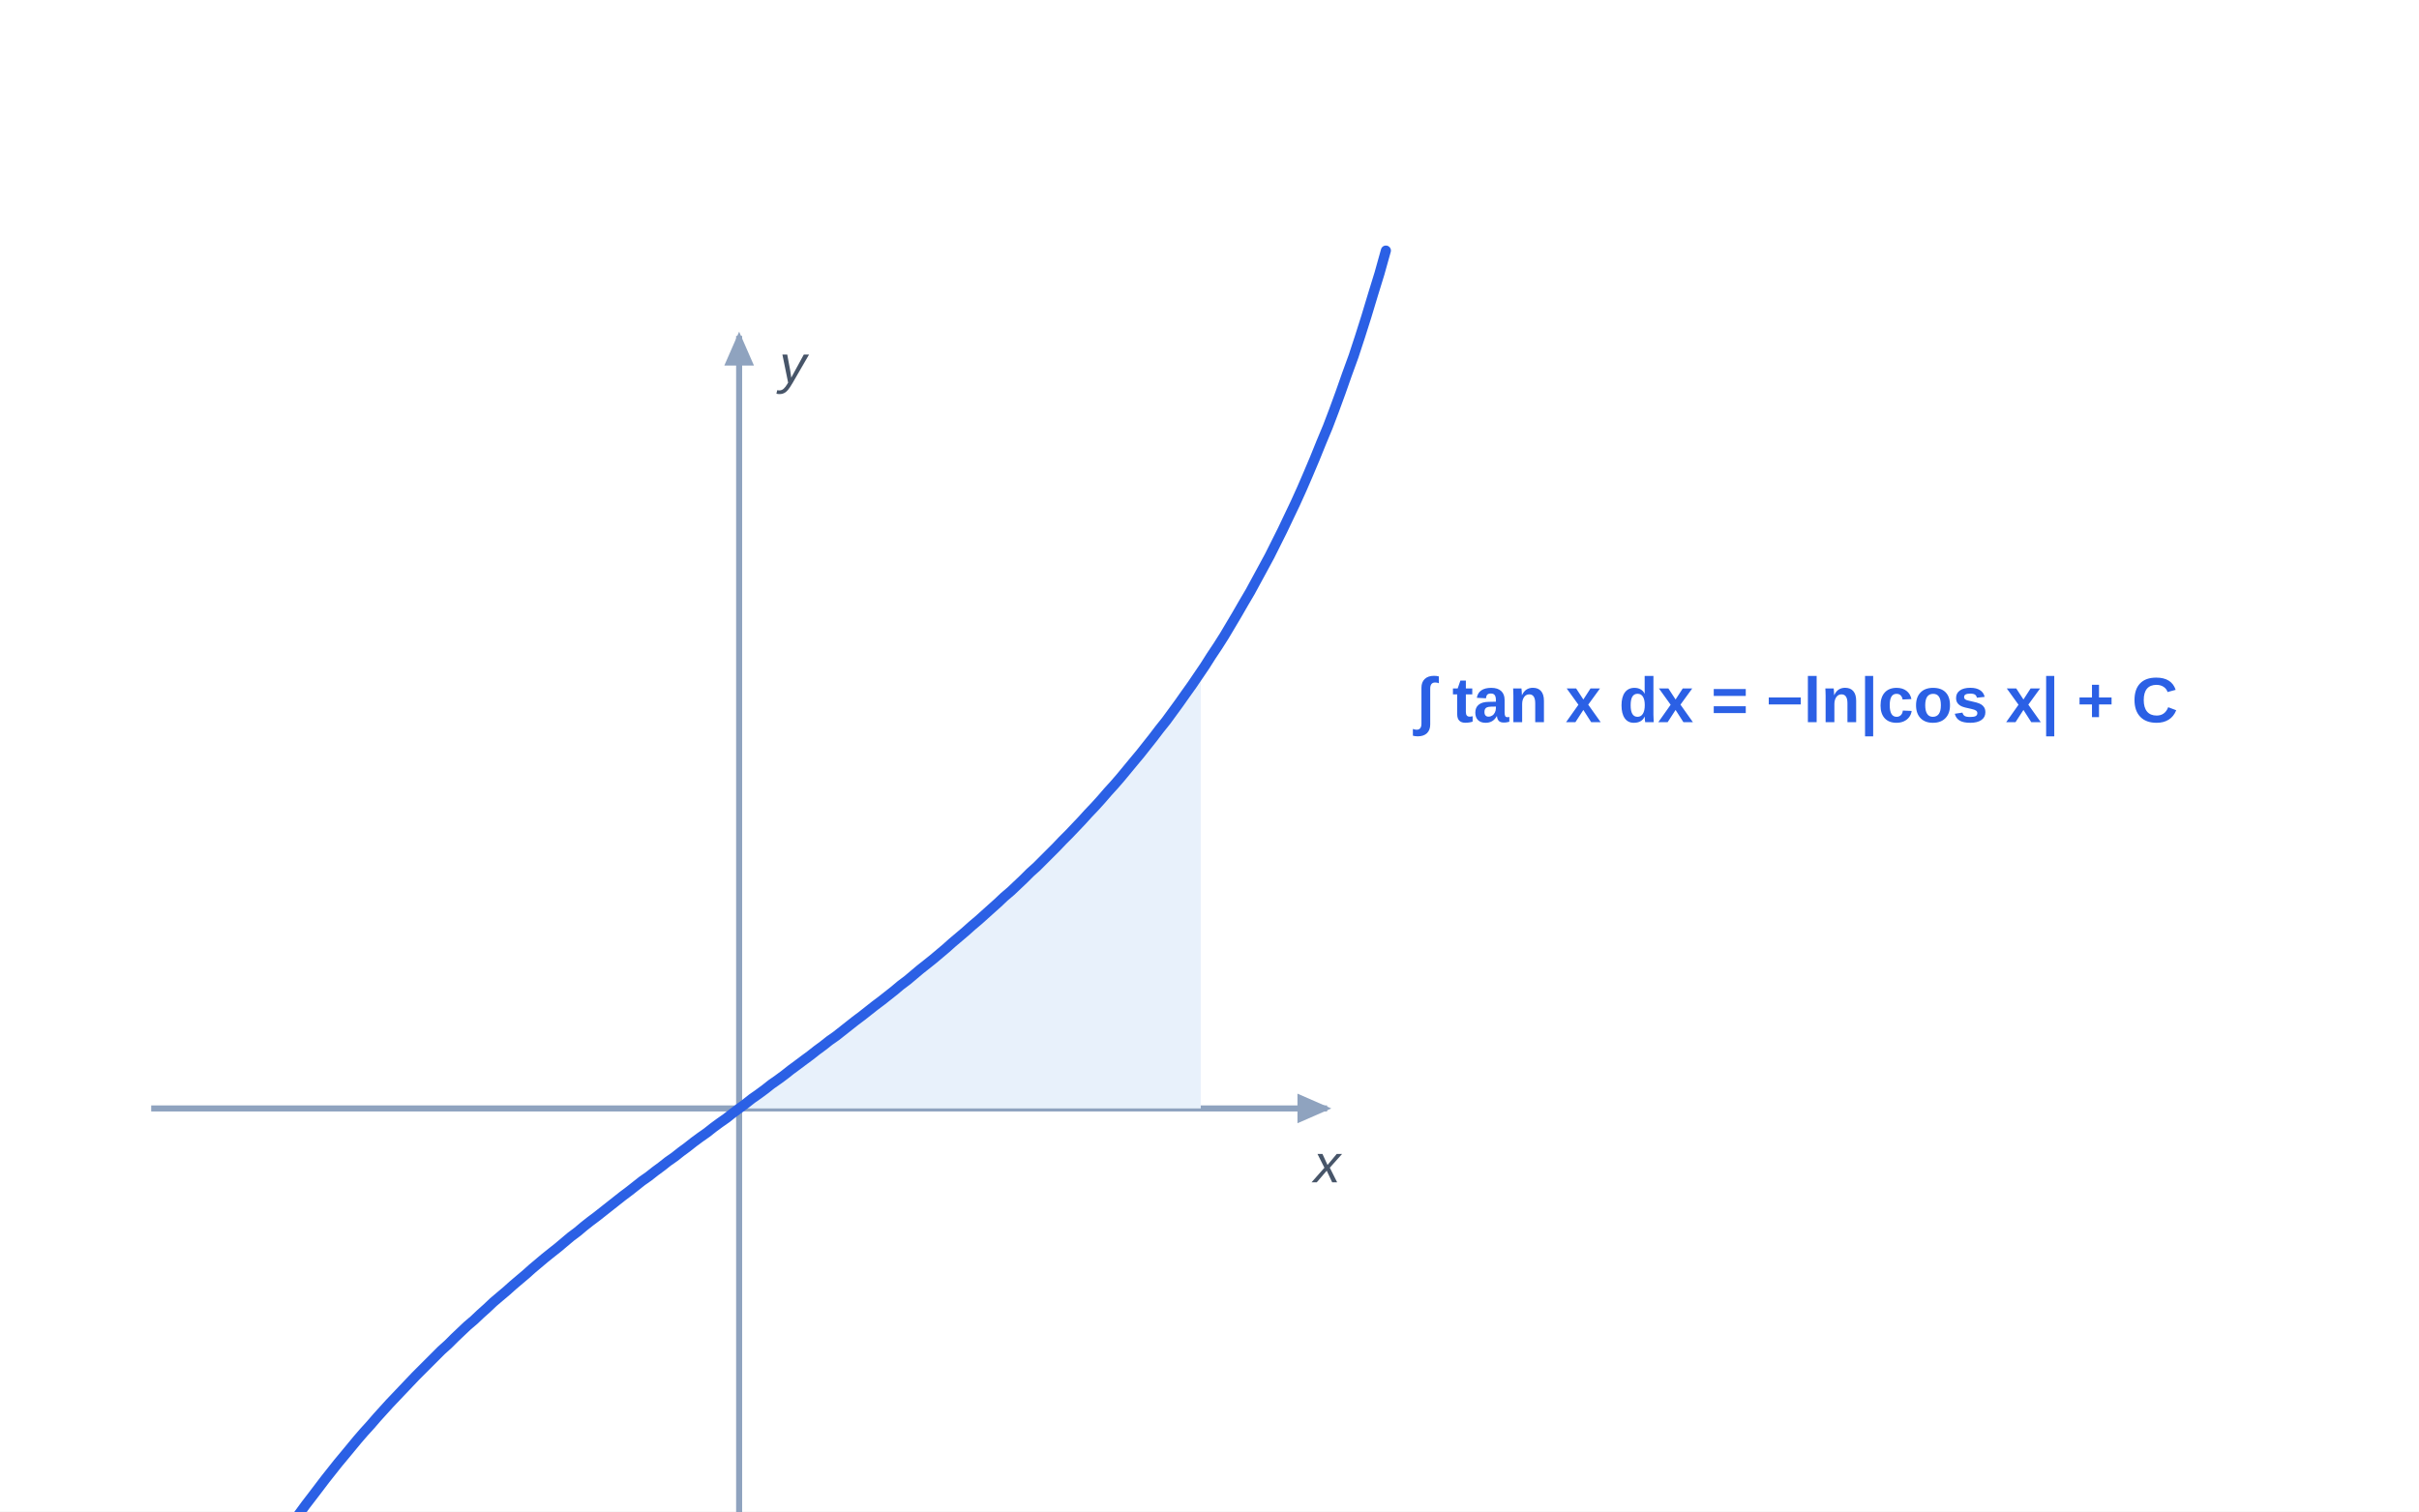
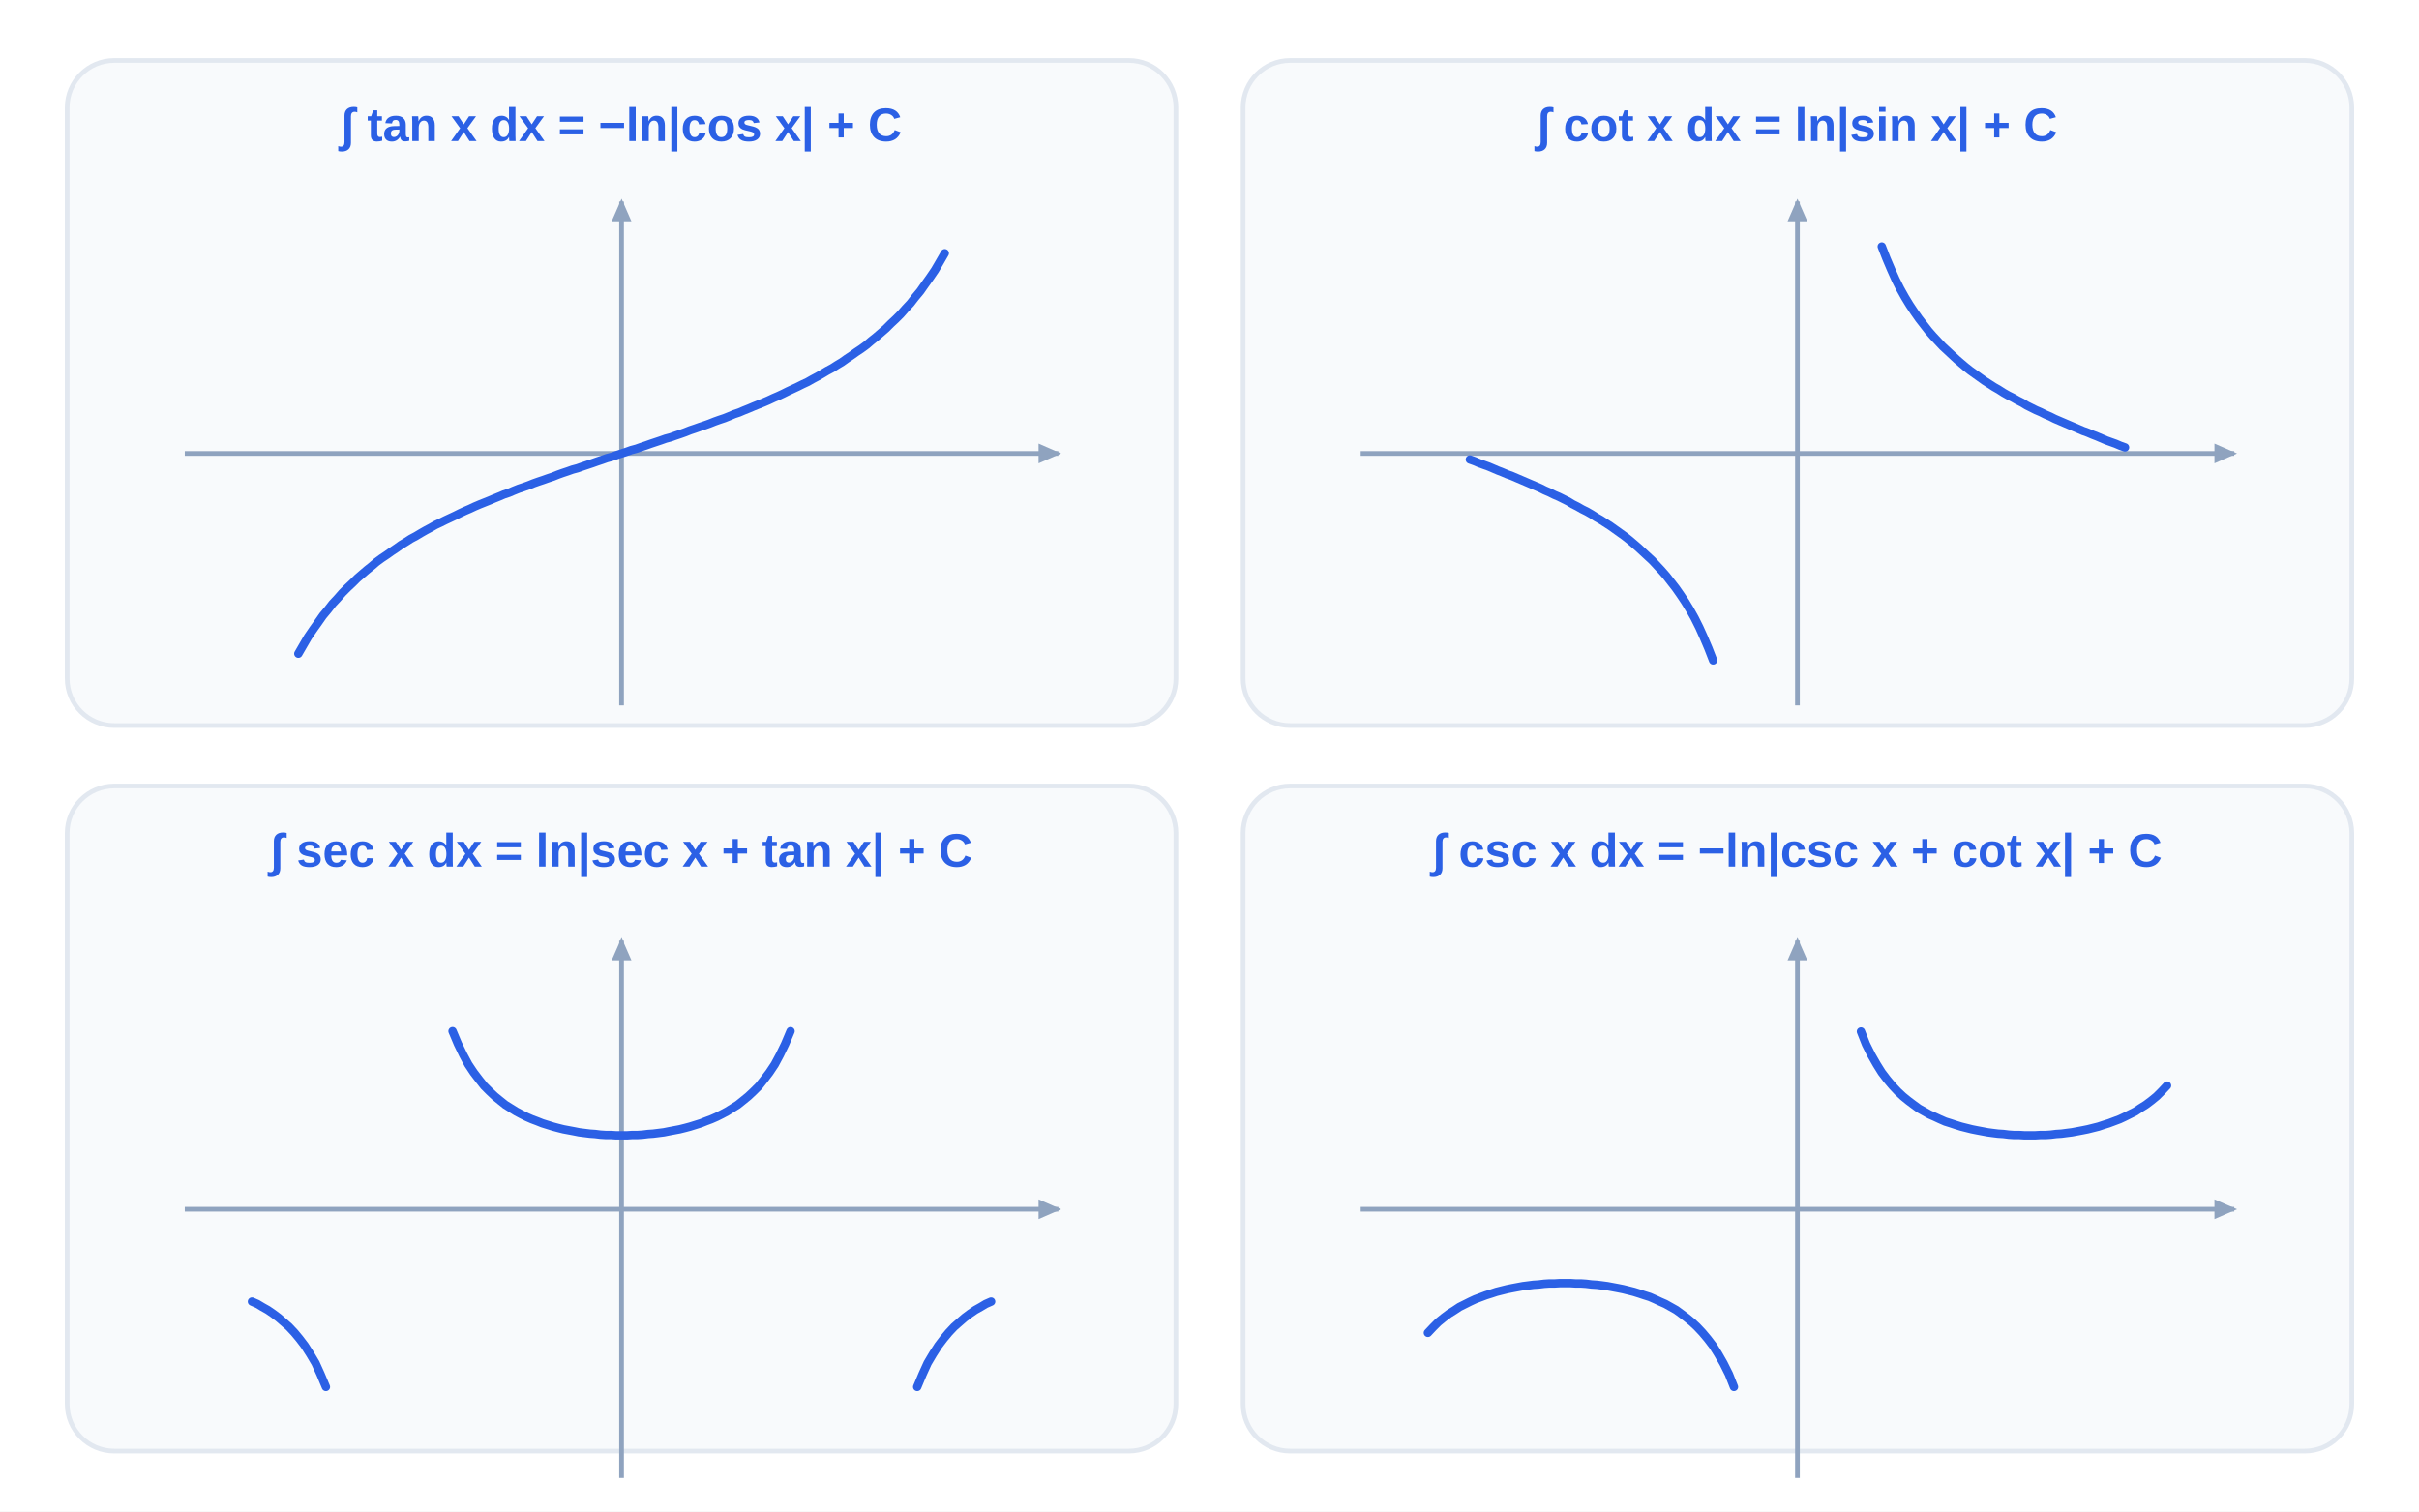
<svg xmlns="http://www.w3.org/2000/svg" viewBox="0 0 720 450">
  <rect width="720" height="450" fill="#FFFFFF" />
  <defs>
-     <marker id="ax" viewBox="0 0 10 10" refX="8" refY="5" markerWidth="7" markerHeight="7" orient="auto">
+     <marker id="ax" viewBox="0 0 10 10" refX="8" refY="5" markerWidth="6" markerHeight="6" orient="auto">
      <path d="M1 1.5L9 5L1 8.5z" fill="#8FA3BF" />
    </marker>
-     <marker id="arr" viewBox="0 0 10 10" refX="8" refY="5" markerWidth="6.5" markerHeight="6.5" orient="auto">
-       <path d="M1 1.5L9 5L1 8.5z" fill="#2B60E5" />
-     </marker>
  </defs>
-   <line x1="45" y1="330" x2="395" y2="330" stroke="#8FA3BF" stroke-width="1.8" marker-end="url(#ax)" />
-   <line x1="220" y1="560" x2="220" y2="100" stroke="#8FA3BF" stroke-width="1.8" marker-end="url(#ax)" />
-   <text x="391" y="352" font-family="Arial,sans-serif" font-size="16" font-style="italic" fill="#475569">x</text>
-   <text x="232" y="114" font-family="Arial,sans-serif" font-size="16" font-style="italic" fill="#475569">y</text>
-   <path d="M 220 330 L 220.0 330.0 L 224.6 326.6 L 229.2 323.2 L 233.7 319.8 L 238.3 316.3 L 242.9 312.9 L 247.5 309.4 L 252.1 305.9 L 256.7 302.4 L 261.2 298.8 L 265.8 295.2 L 270.4 291.5 L 275.0 287.8 L 279.6 284.0 L 284.1 280.1 L 288.7 276.2 L 293.3 272.1 L 297.9 268.0 L 302.5 263.8 L 307.0 259.4 L 311.6 254.9 L 316.2 250.3 L 320.8 245.6 L 325.4 240.7 L 330.0 235.5 L 334.5 230.2 L 339.1 224.7 L 343.7 219.0 L 348.3 212.9 L 352.9 206.6 L 357.4 200.0 L 357.4 330 Z" fill="#E8F1FB" stroke="none" />
-   <path d="M 27.5 585.4 L 29.4 578.6 L 31.3 572.1 L 33.3 565.8 L 35.2 559.8 L 37.1 554.0 L 39.0 548.5 L 41.0 543.1 L 42.9 537.9 L 44.8 532.9 L 46.7 528.1 L 48.7 523.4 L 50.6 518.9 L 52.5 514.5 L 54.4 510.3 L 56.4 506.1 L 58.3 502.1 L 60.2 498.3 L 62.1 494.5 L 64.1 490.8 L 66.0 487.3 L 67.9 483.8 L 69.8 480.4 L 71.8 477.1 L 73.7 473.9 L 75.6 470.7 L 77.5 467.7 L 79.5 464.7 L 81.4 461.7 L 83.3 458.9 L 85.2 456.1 L 87.2 453.3 L 89.1 450.6 L 91.0 448.0 L 93.0 445.4 L 94.9 442.9 L 96.8 440.4 L 98.7 438.0 L 100.6 435.6 L 102.6 433.2 L 104.5 430.9 L 106.4 428.6 L 108.3 426.4 L 110.3 424.2 L 112.2 422.0 L 114.1 419.9 L 116.0 417.8 L 118.0 415.7 L 119.9 413.7 L 121.8 411.7 L 123.7 409.7 L 125.7 407.7 L 127.6 405.8 L 129.5 403.9 L 131.4 402.0 L 133.4 400.2 L 135.3 398.3 L 137.2 396.5 L 139.1 394.7 L 141.1 393.0 L 143.0 391.2 L 144.9 389.5 L 146.8 387.7 L 148.8 386.0 L 150.7 384.4 L 152.6 382.7 L 154.6 381.0 L 156.5 379.4 L 158.4 377.7 L 160.3 376.1 L 162.2 374.5 L 164.2 372.9 L 166.1 371.4 L 168.0 369.8 L 169.9 368.2 L 171.9 366.7 L 173.8 365.1 L 175.7 363.6 L 177.7 362.1 L 179.6 360.6 L 181.5 359.1 L 183.4 357.6 L 185.3 356.1 L 187.3 354.6 L 189.2 353.1 L 191.1 351.6 L 193.1 350.2 L 195.0 348.7 L 196.9 347.3 L 198.8 345.8 L 200.8 344.4 L 202.7 342.9 L 204.6 341.5 L 206.5 340.0 L 208.4 338.6 L 210.4 337.2 L 212.3 335.7 L 214.2 334.3 L 216.2 332.9 L 218.1 331.4 L 220.0 330.0 L 221.9 328.6 L 223.8 327.1 L 225.8 325.7 L 227.7 324.3 L 229.6 322.8 L 231.6 321.4 L 233.5 320.0 L 235.4 318.5 L 237.3 317.1 L 239.3 315.6 L 241.2 314.2 L 243.1 312.7 L 245.0 311.3 L 246.9 309.8 L 248.9 308.4 L 250.8 306.9 L 252.7 305.4 L 254.6 303.9 L 256.6 302.4 L 258.5 300.9 L 260.4 299.4 L 262.4 297.9 L 264.3 296.4 L 266.2 294.9 L 268.1 293.3 L 270.1 291.8 L 272.0 290.2 L 273.9 288.6 L 275.8 287.1 L 277.8 285.5 L 279.7 283.9 L 281.6 282.3 L 283.5 280.6 L 285.4 279.0 L 287.4 277.3 L 289.3 275.6 L 291.2 274.0 L 293.1 272.3 L 295.1 270.5 L 297.0 268.8 L 298.9 267.0 L 300.9 265.3 L 302.8 263.5 L 304.7 261.7 L 306.6 259.8 L 308.6 258.0 L 310.5 256.1 L 312.4 254.2 L 314.3 252.3 L 316.2 250.3 L 318.2 248.3 L 320.1 246.3 L 322.0 244.3 L 323.9 242.2 L 325.9 240.1 L 327.8 238.0 L 329.7 235.8 L 331.7 233.6 L 333.6 231.4 L 335.5 229.1 L 337.4 226.8 L 339.4 224.4 L 341.3 222.0 L 343.2 219.6 L 345.1 217.1 L 347.1 214.6 L 349.0 212.0 L 350.9 209.4 L 352.8 206.7 L 354.8 203.9 L 356.7 201.1 L 358.6 198.3 L 360.5 195.3 L 362.5 192.3 L 364.4 189.3 L 366.3 186.1 L 368.2 182.9 L 370.1 179.6 L 372.1 176.2 L 374.0 172.7 L 375.9 169.2 L 377.9 165.5 L 379.8 161.7 L 381.7 157.9 L 383.6 153.9 L 385.6 149.7 L 387.5 145.5 L 389.4 141.1 L 391.3 136.6 L 393.2 131.9 L 395.2 127.1 L 397.1 122.1 L 399.0 116.9 L 400.9 111.5 L 402.9 106.0 L 404.8 100.2 L 406.7 94.2 L 408.6 87.9 L 410.6 81.4 L 412.5 74.6" fill="none" stroke="#2B60E5" stroke-width="3" stroke-linecap="round" />
-   <text x="535" y="215" text-anchor="middle" font-family="Arial,sans-serif" font-size="19" font-weight="600" fill="#2B60E5" paint-order="stroke" stroke="#FFFFFF" stroke-width="6" stroke-linejoin="round">∫ tan x dx = −ln|cos x| + C</text>
+   <rect x="20" y="18" width="330" height="198" rx="14" fill="#F8FAFC" stroke="#E2E8F0" stroke-width="1.4" />
+   <text x="185.0" y="42" text-anchor="middle" font-family="Arial,sans-serif" font-size="14" font-weight="700" fill="#2B60E5">∫ tan x dx = −ln|cos x| + C</text>
+   <line x1="55" y1="135" x2="315" y2="135" stroke="#8FA3BF" stroke-width="1.4" marker-end="url(#ax)" />
+   <line x1="185" y1="210" x2="185" y2="60" stroke="#8FA3BF" stroke-width="1.4" marker-end="url(#ax)" />
+   <path d="M 88.8 194.6 L 90.3 192.0 L 91.7 189.6 L 93.2 187.4 L 94.7 185.3 L 96.1 183.3 L 97.6 181.5 L 99.0 179.7 L 100.5 178.1 L 101.9 176.5 L 103.4 175.0 L 104.9 173.6 L 106.3 172.2 L 107.8 170.9 L 109.2 169.7 L 110.7 168.5 L 112.1 167.3 L 113.6 166.2 L 115.1 165.2 L 116.5 164.2 L 118.0 163.2 L 119.4 162.2 L 120.9 161.3 L 122.3 160.4 L 123.8 159.6 L 125.3 158.7 L 126.7 157.9 L 128.2 157.1 L 129.6 156.3 L 131.1 155.6 L 132.5 154.9 L 134.0 154.2 L 135.5 153.5 L 136.9 152.8 L 138.4 152.1 L 139.8 151.5 L 141.3 150.8 L 142.7 150.2 L 144.2 149.6 L 145.7 149.0 L 147.1 148.4 L 148.6 147.8 L 150.0 147.2 L 151.5 146.7 L 152.9 146.1 L 154.4 145.5 L 155.9 145.0 L 157.3 144.5 L 158.8 143.9 L 160.2 143.4 L 161.7 142.9 L 163.1 142.4 L 164.6 141.9 L 166.1 141.3 L 167.5 140.8 L 169.0 140.3 L 170.4 139.8 L 171.9 139.4 L 173.3 138.9 L 174.8 138.4 L 176.3 137.9 L 177.7 137.4 L 179.2 136.9 L 180.6 136.4 L 182.1 136.0 L 183.5 135.5 L 185.0 135.0 L 186.5 134.5 L 187.9 134.0 L 189.4 133.6 L 190.8 133.1 L 192.3 132.6 L 193.7 132.1 L 195.2 131.6 L 196.7 131.1 L 198.1 130.6 L 199.6 130.2 L 201.0 129.7 L 202.5 129.2 L 203.9 128.7 L 205.4 128.1 L 206.9 127.6 L 208.3 127.1 L 209.8 126.6 L 211.2 126.1 L 212.7 125.5 L 214.1 125.0 L 215.6 124.5 L 217.1 123.9 L 218.5 123.3 L 220.0 122.8 L 221.4 122.2 L 222.9 121.6 L 224.3 121.0 L 225.8 120.4 L 227.3 119.8 L 228.7 119.2 L 230.2 118.5 L 231.6 117.9 L 233.1 117.2 L 234.5 116.5 L 236.0 115.8 L 237.5 115.1 L 238.9 114.4 L 240.4 113.7 L 241.8 112.9 L 243.3 112.1 L 244.7 111.3 L 246.2 110.4 L 247.7 109.6 L 249.1 108.7 L 250.6 107.8 L 252.0 106.8 L 253.5 105.8 L 254.9 104.8 L 256.4 103.8 L 257.9 102.7 L 259.3 101.5 L 260.8 100.3 L 262.2 99.1 L 263.7 97.8 L 265.1 96.4 L 266.6 95.0 L 268.1 93.5 L 269.5 91.9 L 271.0 90.3 L 272.4 88.5 L 273.9 86.7 L 275.3 84.7 L 276.8 82.6 L 278.3 80.4 L 279.7 78.0 L 281.2 75.4" fill="none" stroke="#2B60E5" stroke-width="2.5" stroke-linecap="round" />
+   <rect x="370" y="18" width="330" height="198" rx="14" fill="#F8FAFC" stroke="#E2E8F0" stroke-width="1.4" />
+   <text x="535.0" y="42" text-anchor="middle" font-family="Arial,sans-serif" font-size="14" font-weight="700" fill="#2B60E5">∫ cot x dx = ln|sin x| + C</text>
+   <line x1="405" y1="135" x2="665" y2="135" stroke="#8FA3BF" stroke-width="1.4" marker-end="url(#ax)" />
+   <line x1="535" y1="210" x2="535" y2="60" stroke="#8FA3BF" stroke-width="1.4" marker-end="url(#ax)" />
+   <path d="M 437.5 136.8 L 438.9 137.3 L 440.3 137.9 L 441.7 138.4 L 443.1 138.9 L 444.5 139.5 L 445.9 140.1 L 447.2 140.6 L 448.6 141.2 L 450.0 141.7 L 451.4 142.3 L 452.8 142.9 L 454.2 143.5 L 455.6 144.1 L 457.0 144.7 L 458.4 145.3 L 459.8 146.0 L 461.2 146.6 L 462.6 147.3 L 464.0 147.9 L 465.4 148.6 L 466.8 149.3 L 468.1 150.1 L 469.5 150.8 L 470.9 151.6 L 472.3 152.3 L 473.7 153.1 L 475.1 154.0 L 476.5 154.8 L 477.9 155.7 L 479.3 156.6 L 480.7 157.6 L 482.1 158.6 L 483.5 159.6 L 484.9 160.7 L 486.2 161.8 L 487.6 163.0 L 489.0 164.3 L 490.4 165.6 L 491.8 166.9 L 493.2 168.4 L 494.6 169.9 L 496.0 171.5 L 497.4 173.3 L 498.8 175.1 L 500.2 177.1 L 501.6 179.2 L 503.0 181.5 L 504.4 184.0 L 505.8 186.8 L 507.1 189.7 L 508.5 193.0 L 509.9 196.6" fill="none" stroke="#2B60E5" stroke-width="2.5" stroke-linecap="round" />
+   <path d="M 560.1 73.4 L 561.5 77.0 L 562.9 80.3 L 564.2 83.2 L 565.6 86.0 L 567.0 88.5 L 568.4 90.8 L 569.8 92.9 L 571.2 94.9 L 572.6 96.7 L 574.0 98.5 L 575.4 100.1 L 576.8 101.6 L 578.2 103.1 L 579.6 104.4 L 581.0 105.7 L 582.4 107.0 L 583.8 108.2 L 585.1 109.3 L 586.5 110.4 L 587.9 111.4 L 589.3 112.4 L 590.7 113.4 L 592.1 114.3 L 593.5 115.2 L 594.9 116.0 L 596.3 116.9 L 597.7 117.7 L 599.1 118.4 L 600.5 119.2 L 601.9 119.9 L 603.2 120.7 L 604.6 121.4 L 606.0 122.1 L 607.4 122.7 L 608.8 123.4 L 610.2 124.0 L 611.6 124.7 L 613.0 125.3 L 614.4 125.9 L 615.8 126.5 L 617.2 127.1 L 618.6 127.7 L 620.0 128.3 L 621.4 128.8 L 622.8 129.4 L 624.1 129.9 L 625.5 130.5 L 626.9 131.1 L 628.3 131.6 L 629.7 132.1 L 631.1 132.7 L 632.5 133.2" fill="none" stroke="#2B60E5" stroke-width="2.5" stroke-linecap="round" />
+   <rect x="20" y="234" width="330" height="198" rx="14" fill="#F8FAFC" stroke="#E2E8F0" stroke-width="1.4" />
+   <text x="185.0" y="258" text-anchor="middle" font-family="Arial,sans-serif" font-size="14" font-weight="700" fill="#2B60E5">∫ sec x dx = ln|sec x + tan x| + C</text>
+   <line x1="55" y1="360" x2="315" y2="360" stroke="#8FA3BF" stroke-width="1.4" marker-end="url(#ax)" />
+   <line x1="185" y1="440" x2="185" y2="280" stroke="#8FA3BF" stroke-width="1.4" marker-end="url(#ax)" />
+   <path d="M 75.0 387.5 L 76.6 388.2 L 78.1 389.1 L 79.7 390.0 L 81.3 391.1 L 82.9 392.3 L 84.4 393.6 L 86.0 395.0 L 87.6 396.7 L 89.1 398.5 L 90.7 400.6 L 92.3 403.1 L 93.9 405.8 L 95.4 409.1 L 97.0 412.9" fill="none" stroke="#2B60E5" stroke-width="2.5" stroke-linecap="round" />
+   <path d="M 134.7 307.0 L 136.3 310.8 L 137.9 314.1 L 139.4 316.9 L 141.0 319.3 L 142.6 321.4 L 144.1 323.3 L 145.7 324.9 L 147.3 326.4 L 148.9 327.7 L 150.4 328.9 L 152.0 329.9 L 153.6 330.9 L 155.1 331.7 L 156.7 332.5 L 158.3 333.2 L 159.9 333.8 L 161.4 334.4 L 163.0 334.9 L 164.6 335.4 L 166.1 335.8 L 167.7 336.2 L 169.3 336.5 L 170.9 336.8 L 172.4 337.1 L 174.0 337.3 L 175.6 337.5 L 177.1 337.6 L 178.7 337.8 L 180.3 337.9 L 181.9 337.9 L 183.4 338.0 L 185.0 338.0 L 186.6 338.0 L 188.1 337.9 L 189.7 337.9 L 191.3 337.8 L 192.9 337.6 L 194.4 337.5 L 196.0 337.3 L 197.6 337.1 L 199.1 336.8 L 200.7 336.5 L 202.3 336.2 L 203.9 335.8 L 205.4 335.4 L 207.0 334.9 L 208.6 334.4 L 210.1 333.8 L 211.7 333.2 L 213.3 332.5 L 214.9 331.7 L 216.4 330.9 L 218.0 329.9 L 219.6 328.9 L 221.1 327.7 L 222.7 326.4 L 224.3 324.9 L 225.9 323.3 L 227.4 321.4 L 229.0 319.3 L 230.6 316.9 L 232.1 314.1 L 233.7 310.8 L 235.3 307.0" fill="none" stroke="#2B60E5" stroke-width="2.5" stroke-linecap="round" />
+   <path d="M 273.0 412.9 L 274.6 409.1 L 276.1 405.8 L 277.7 403.1 L 279.3 400.6 L 280.9 398.5 L 282.4 396.7 L 284.0 395.0 L 285.6 393.6 L 287.1 392.3 L 288.7 391.1 L 290.3 390.0 L 291.9 389.1 L 293.4 388.2 L 295.0 387.5" fill="none" stroke="#2B60E5" stroke-width="2.5" stroke-linecap="round" />
+   <rect x="370" y="234" width="330" height="198" rx="14" fill="#F8FAFC" stroke="#E2E8F0" stroke-width="1.4" />
+   <text x="535.0" y="258" text-anchor="middle" font-family="Arial,sans-serif" font-size="14" font-weight="700" fill="#2B60E5">∫ csc x dx = −ln|csc x + cot x| + C</text>
+   <line x1="405" y1="360" x2="665" y2="360" stroke="#8FA3BF" stroke-width="1.4" marker-end="url(#ax)" />
+   <line x1="535" y1="440" x2="535" y2="280" stroke="#8FA3BF" stroke-width="1.4" marker-end="url(#ax)" />
+   <path d="M 425.0 396.8 L 426.6 395.1 L 428.1 393.6 L 429.7 392.3 L 431.3 391.1 L 432.9 390.1 L 434.4 389.1 L 436.0 388.3 L 437.6 387.5 L 439.1 386.8 L 440.7 386.2 L 442.3 385.6 L 443.9 385.1 L 445.4 384.6 L 447.0 384.2 L 448.6 383.8 L 450.1 383.5 L 451.7 383.2 L 453.3 382.9 L 454.9 382.7 L 456.4 382.5 L 458.0 382.4 L 459.6 382.2 L 461.1 382.1 L 462.7 382.1 L 464.3 382.0 L 465.9 382.0 L 467.4 382.0 L 469.0 382.1 L 470.6 382.1 L 472.1 382.2 L 473.7 382.4 L 475.3 382.5 L 476.9 382.7 L 478.4 382.9 L 480.0 383.2 L 481.6 383.5 L 483.1 383.8 L 484.7 384.2 L 486.3 384.6 L 487.9 385.1 L 489.4 385.6 L 491.0 386.1 L 492.6 386.8 L 494.1 387.5 L 495.7 388.2 L 497.3 389.1 L 498.9 390.0 L 500.4 391.1 L 502.0 392.3 L 503.6 393.6 L 505.1 395.0 L 506.7 396.7 L 508.3 398.6 L 509.9 400.7 L 511.4 403.1 L 513.0 405.9 L 514.6 409.1 L 516.1 412.9" fill="none" stroke="#2B60E5" stroke-width="2.5" stroke-linecap="round" />
+   <path d="M 553.9 307.1 L 555.4 310.9 L 557.0 314.1 L 558.6 316.9 L 560.1 319.3 L 561.7 321.4 L 563.3 323.3 L 564.9 325.0 L 566.4 326.4 L 568.0 327.7 L 569.6 328.9 L 571.1 330.0 L 572.7 330.9 L 574.3 331.8 L 575.9 332.5 L 577.4 333.2 L 579.0 333.9 L 580.6 334.4 L 582.1 334.9 L 583.7 335.4 L 585.3 335.8 L 586.9 336.2 L 588.4 336.5 L 590.0 336.8 L 591.6 337.1 L 593.1 337.3 L 594.7 337.5 L 596.3 337.6 L 597.9 337.8 L 599.4 337.9 L 601.0 337.9 L 602.6 338.0 L 604.1 338.0 L 605.7 338.0 L 607.3 337.9 L 608.9 337.9 L 610.4 337.8 L 612.0 337.6 L 613.6 337.5 L 615.1 337.3 L 616.7 337.1 L 618.3 336.8 L 619.9 336.5 L 621.4 336.2 L 623.0 335.8 L 624.6 335.4 L 626.1 334.9 L 627.7 334.4 L 629.3 333.8 L 630.9 333.2 L 632.4 332.5 L 634.0 331.7 L 635.6 330.9 L 637.1 329.9 L 638.7 328.9 L 640.3 327.7 L 641.9 326.4 L 643.4 324.9 L 645.0 323.2" fill="none" stroke="#2B60E5" stroke-width="2.5" stroke-linecap="round" />
</svg>
